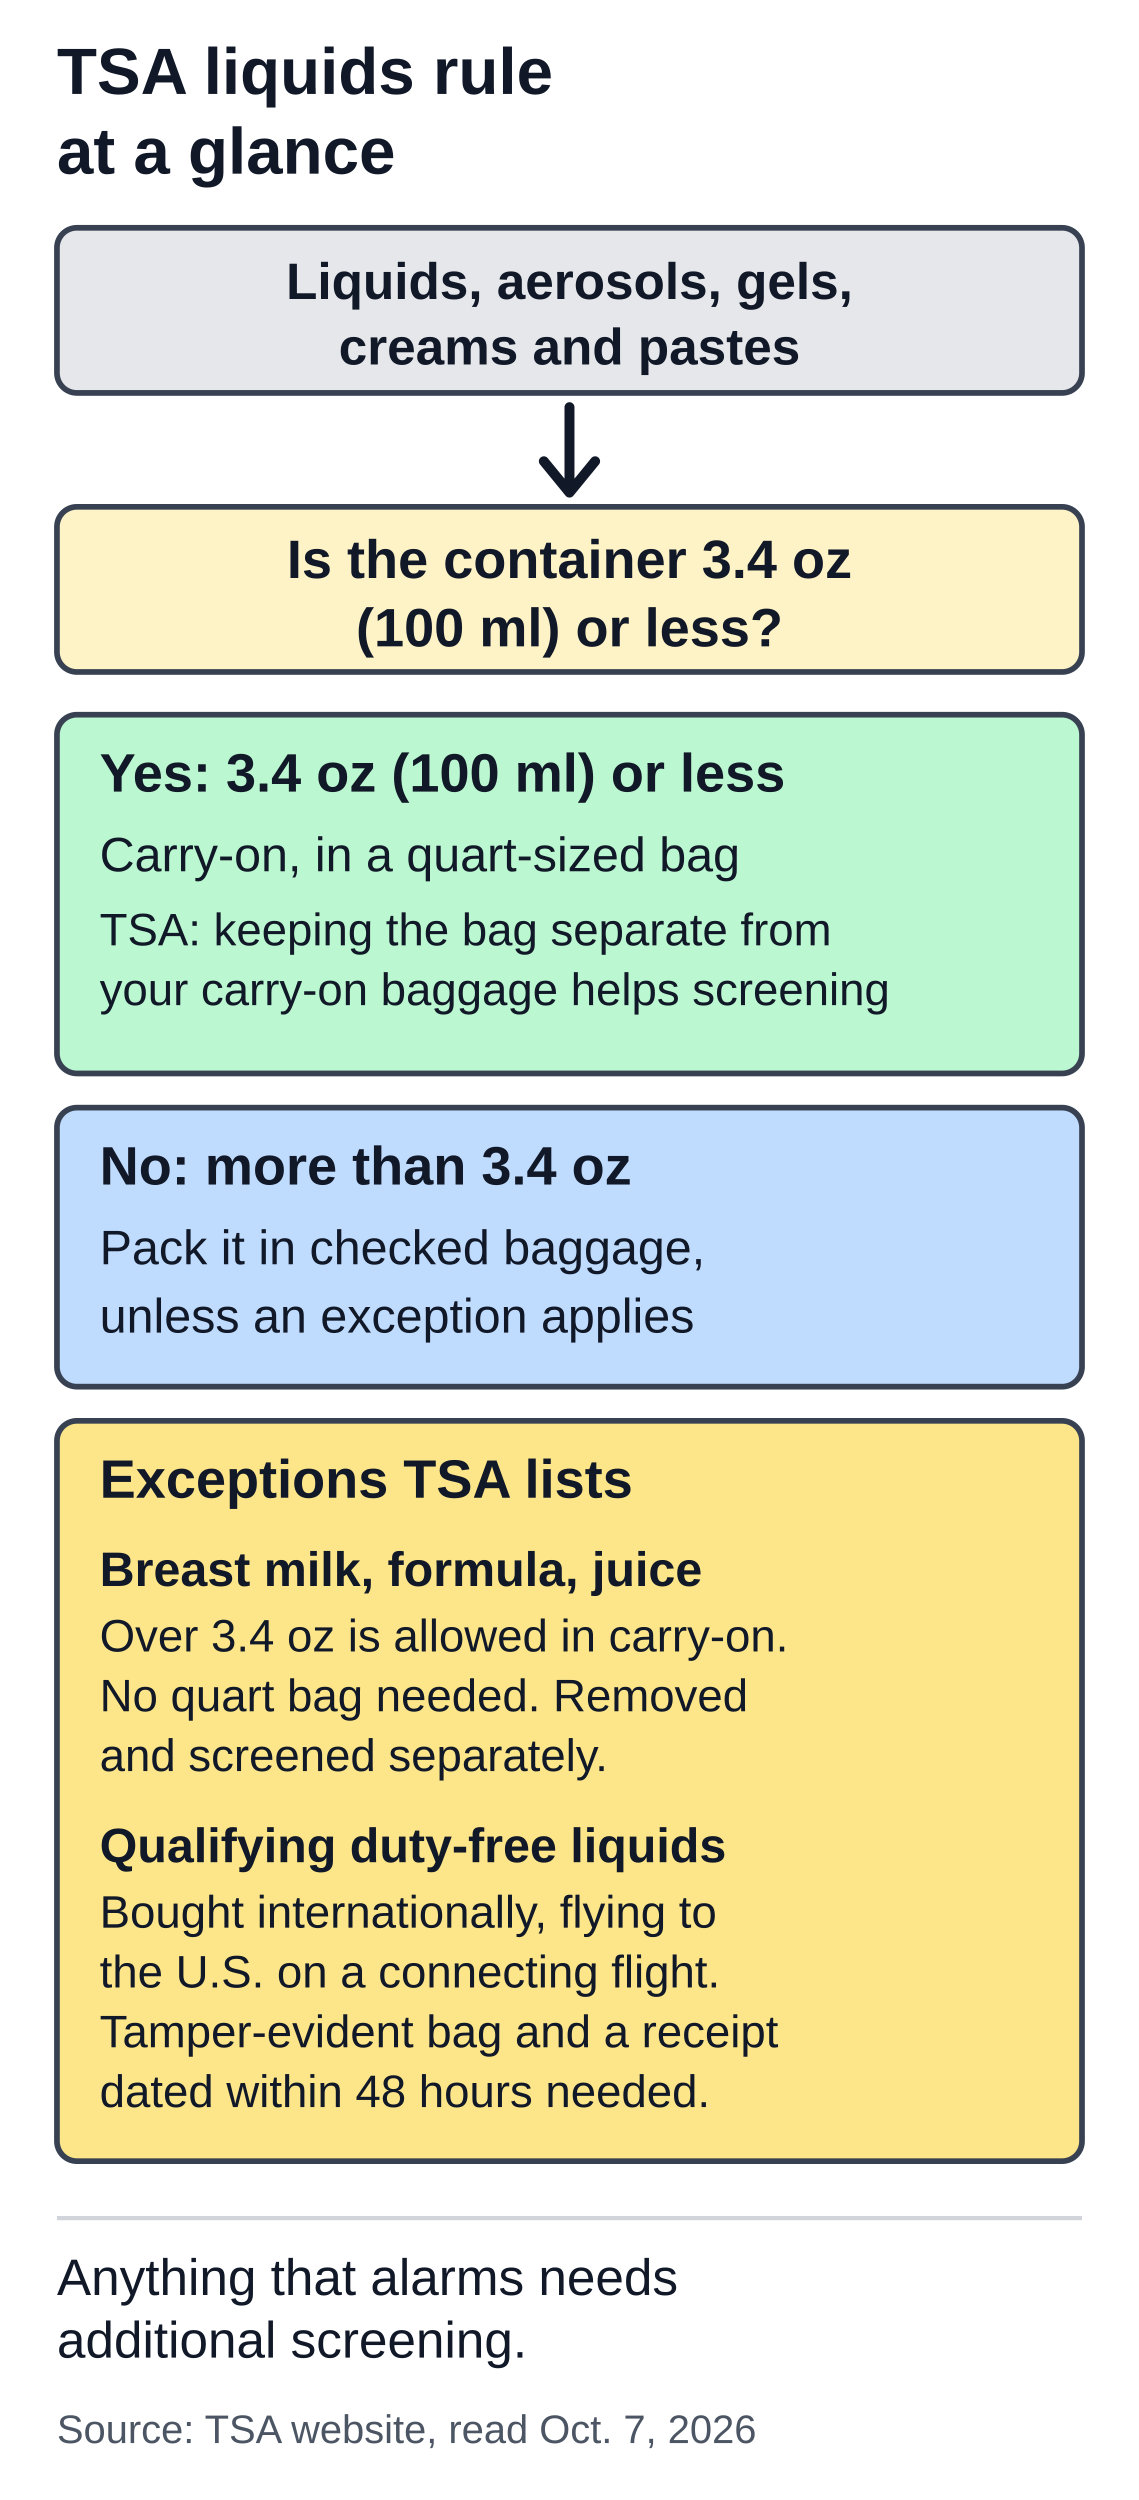
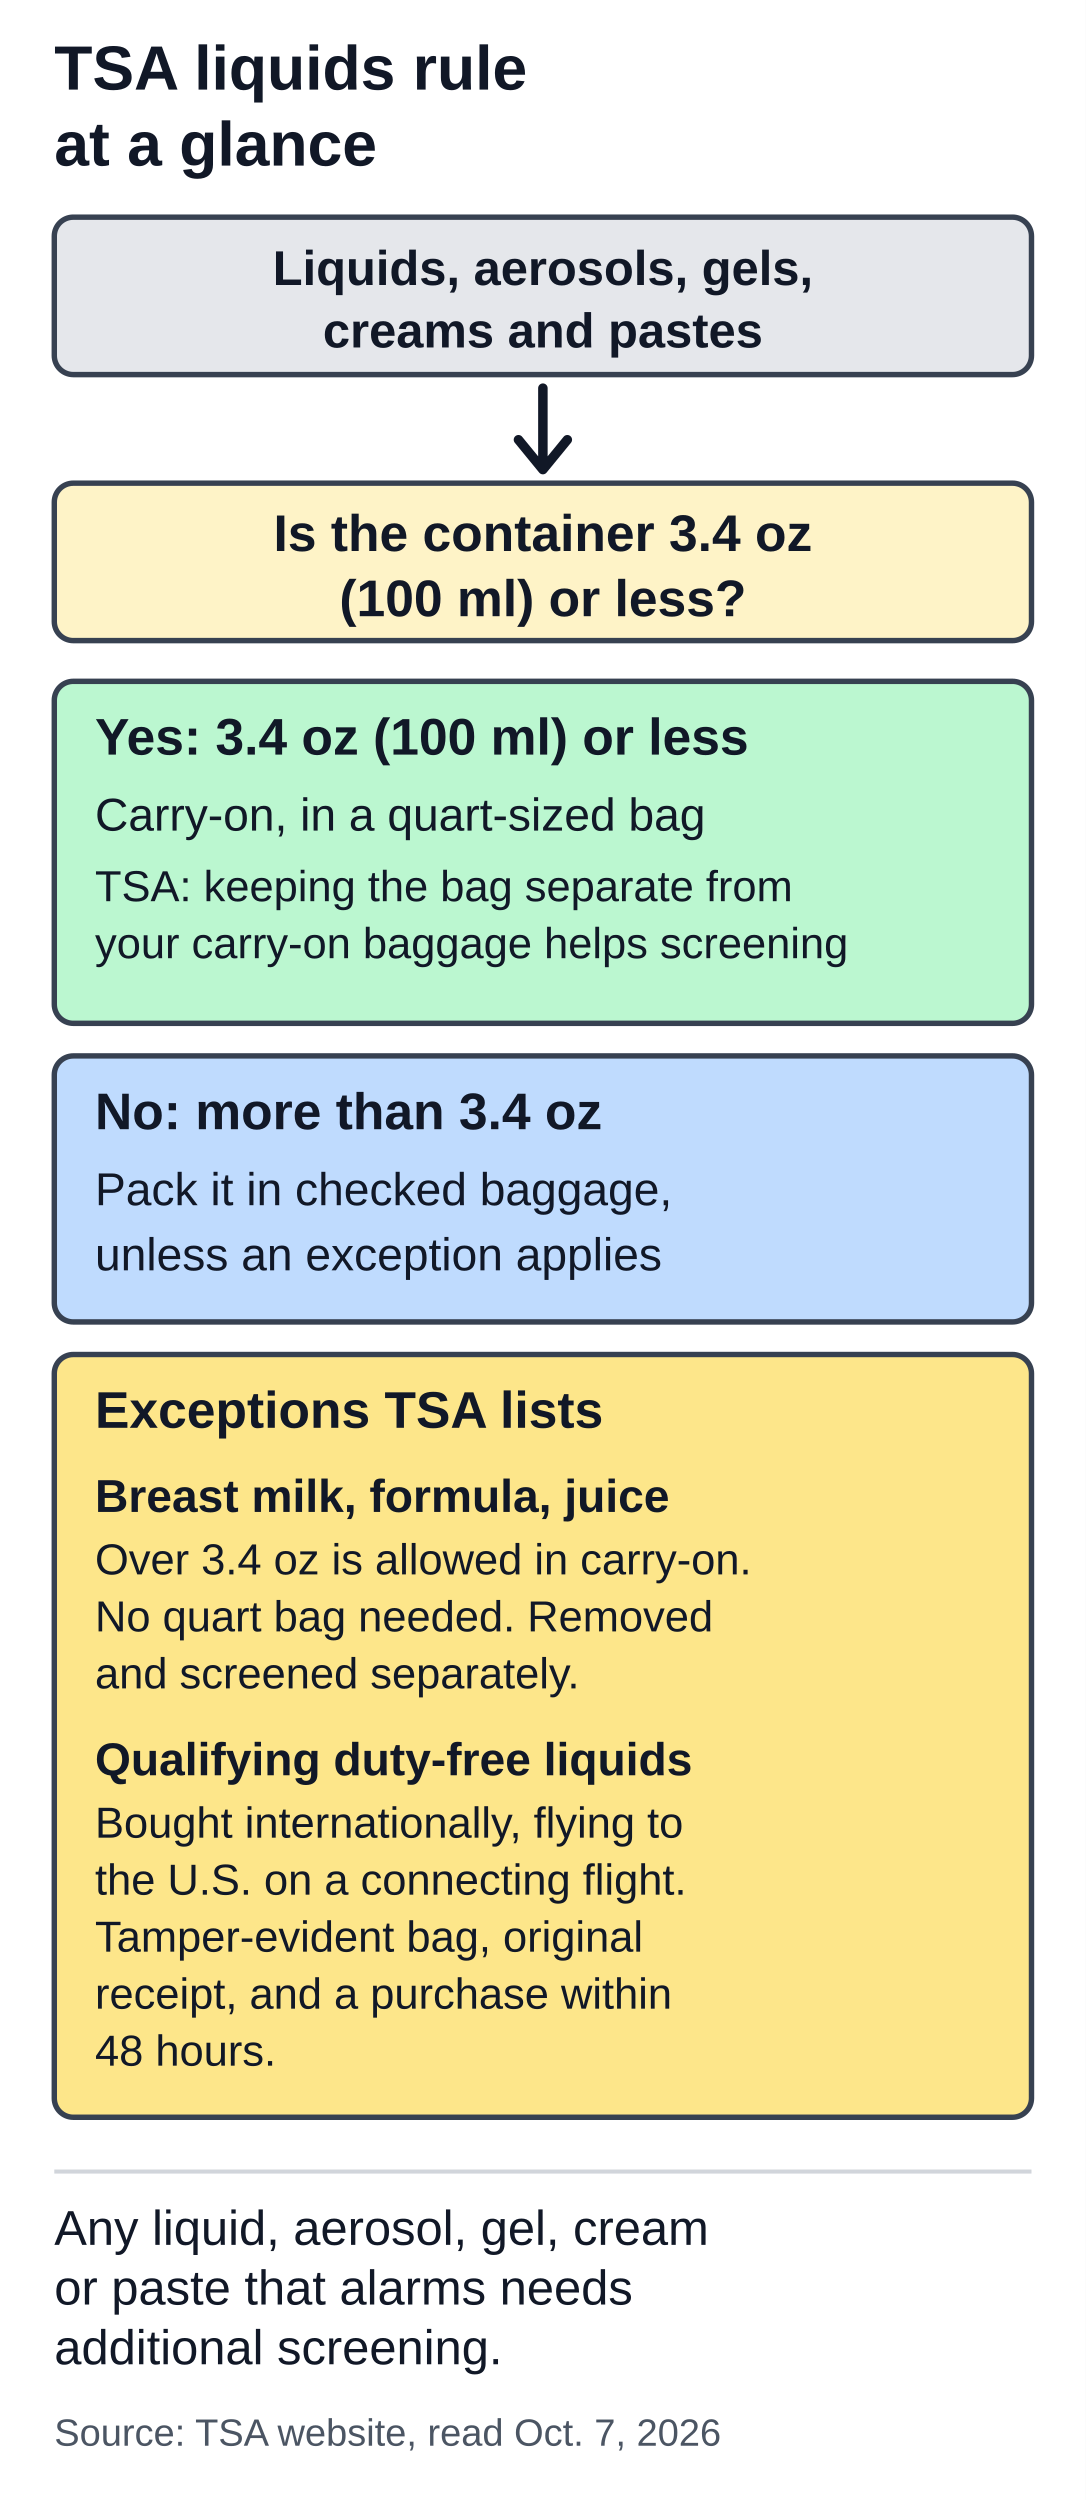
- <svg xmlns="http://www.w3.org/2000/svg" width="800" height="1756" viewBox="0 0 800 1756" font-family="Arial, Helvetica, sans-serif">
-   <rect width="800" height="1756" fill="#ffffff" />
+ <svg xmlns="http://www.w3.org/2000/svg" width="800" height="1842" viewBox="0 0 800 1842" font-family="Arial, Helvetica, sans-serif">
+   <rect width="800" height="1842" fill="#ffffff" />
  <text x="40" y="66" font-size="46" font-weight="bold" fill="#111827" text-anchor="start">TSA liquids rule</text>
  <text x="40" y="122" font-size="46" font-weight="bold" fill="#111827" text-anchor="start">at a glance</text>
  <rect x="40" y="160" width="720" height="116" rx="14" fill="#e5e7eb" stroke="#374151" stroke-width="4" />
  <text x="400" y="210" font-size="36" font-weight="bold" fill="#111827" text-anchor="middle">Liquids, aerosols, gels,</text>
  <text x="400" y="256" font-size="36" font-weight="bold" fill="#111827" text-anchor="middle">creams and pastes</text>
  <path d="M400 286 V346 M382 324 L400 346 L418 324" stroke="#111827" stroke-width="7" fill="none" stroke-linecap="round" stroke-linejoin="round" />
  <rect x="40" y="356" width="720" height="116" rx="14" fill="#fef3c7" stroke="#374151" stroke-width="4" />
  <text x="400" y="406" font-size="38" font-weight="bold" fill="#111827" text-anchor="middle">Is the container 3.4 oz</text>
  <text x="400" y="454" font-size="38" font-weight="bold" fill="#111827" text-anchor="middle">(100 ml) or less?</text>
  <rect x="40" y="502" width="720" height="252" rx="14" fill="#bbf7d0" stroke="#374151" stroke-width="4" />
  <text x="70" y="556" font-size="38" font-weight="bold" fill="#111827" text-anchor="start">Yes: 3.4 oz (100 ml) or less</text>
  <text x="70" y="612" font-size="34" fill="#111827" text-anchor="start">Carry-on, in a quart-sized bag</text>
  <text x="70" y="664" font-size="32" fill="#111827" text-anchor="start">TSA: keeping the bag separate from</text>
  <text x="70" y="706" font-size="32" fill="#111827" text-anchor="start">your carry-on baggage helps screening</text>
  <rect x="40" y="778" width="720" height="196" rx="14" fill="#bfdbfe" stroke="#374151" stroke-width="4" />
  <text x="70" y="832" font-size="38" font-weight="bold" fill="#111827" text-anchor="start">No: more than 3.4 oz</text>
  <text x="70" y="888" font-size="34" fill="#111827" text-anchor="start">Pack it in checked baggage,</text>
  <text x="70" y="936" font-size="34" fill="#111827" text-anchor="start">unless an exception applies</text>
-   <rect x="40" y="998" width="720" height="520" rx="14" fill="#fde68a" stroke="#374151" stroke-width="4" />
+   <rect x="40" y="998" width="720" height="562" rx="14" fill="#fde68a" stroke="#374151" stroke-width="4" />
  <text x="70" y="1052" font-size="38" font-weight="bold" fill="#111827" text-anchor="start">Exceptions TSA lists</text>
  <text x="70" y="1114" font-size="34" font-weight="bold" fill="#111827" text-anchor="start">Breast milk, formula, juice</text>
  <text x="70" y="1160" font-size="32" fill="#111827" text-anchor="start">Over 3.4 oz is allowed in carry-on.</text>
  <text x="70" y="1202" font-size="32" fill="#111827" text-anchor="start">No quart bag needed. Removed</text>
  <text x="70" y="1244" font-size="32" fill="#111827" text-anchor="start">and screened separately.</text>
  <text x="70" y="1308" font-size="34" font-weight="bold" fill="#111827" text-anchor="start">Qualifying duty-free liquids</text>
  <text x="70" y="1354" font-size="32" fill="#111827" text-anchor="start">Bought internationally, flying to</text>
  <text x="70" y="1396" font-size="32" fill="#111827" text-anchor="start">the U.S. on a connecting flight.</text>
-   <text x="70" y="1438" font-size="32" fill="#111827" text-anchor="start">Tamper-evident bag and a receipt</text>
-   <text x="70" y="1480" font-size="32" fill="#111827" text-anchor="start">dated within 48 hours needed.</text>
-   <line x1="40" y1="1558" x2="760" y2="1558" stroke="#d1d5db" stroke-width="3" />
-   <text x="40" y="1612" font-size="36" fill="#111827" text-anchor="start">Anything that alarms needs</text>
-   <text x="40" y="1656" font-size="36" fill="#111827" text-anchor="start">additional screening.</text>
-   <text x="40" y="1716" font-size="28" fill="#4b5563" text-anchor="start">Source: TSA website, read Oct. 7, 2026</text>
+   <text x="70" y="1438" font-size="32" fill="#111827" text-anchor="start">Tamper-evident bag, original</text>
+   <text x="70" y="1480" font-size="32" fill="#111827" text-anchor="start">receipt, and a purchase within</text>
+   <text x="70" y="1522" font-size="32" fill="#111827" text-anchor="start">48 hours.</text>
+   <line x1="40" y1="1600" x2="760" y2="1600" stroke="#d1d5db" stroke-width="3" />
+   <text x="40" y="1654" font-size="36" fill="#111827" text-anchor="start">Any liquid, aerosol, gel, cream</text>
+   <text x="40" y="1698" font-size="36" fill="#111827" text-anchor="start">or paste that alarms needs</text>
+   <text x="40" y="1742" font-size="36" fill="#111827" text-anchor="start">additional screening.</text>
+   <text x="40" y="1802" font-size="28" fill="#4b5563" text-anchor="start">Source: TSA website, read Oct. 7, 2026</text>
</svg>
